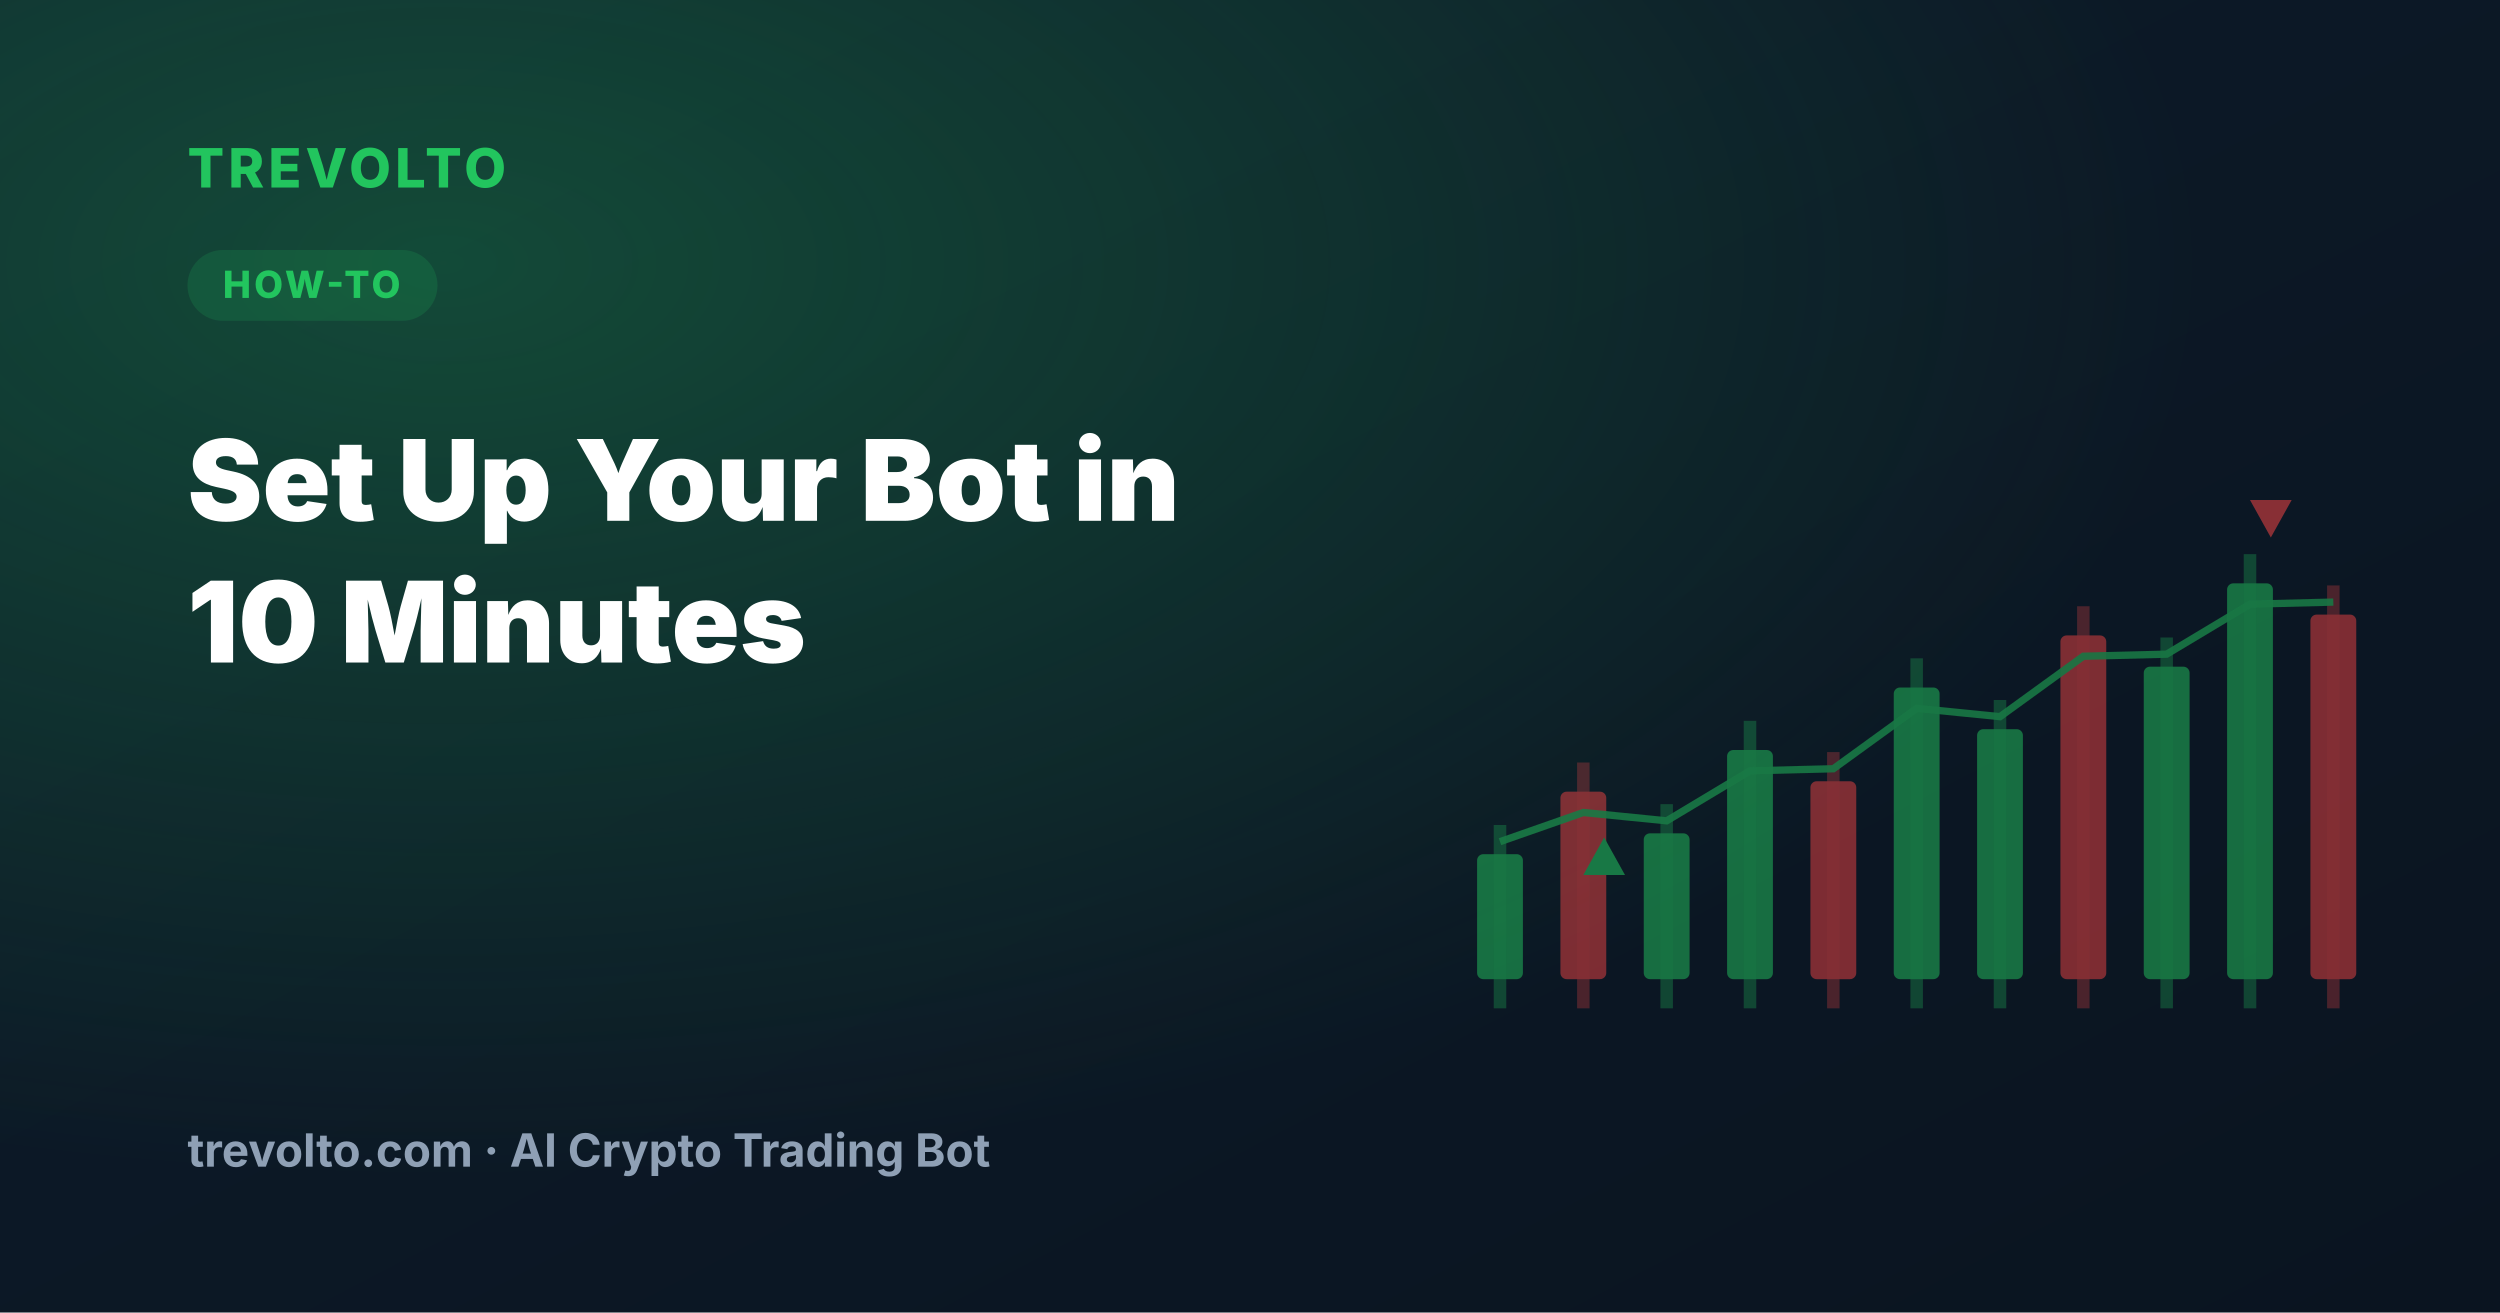
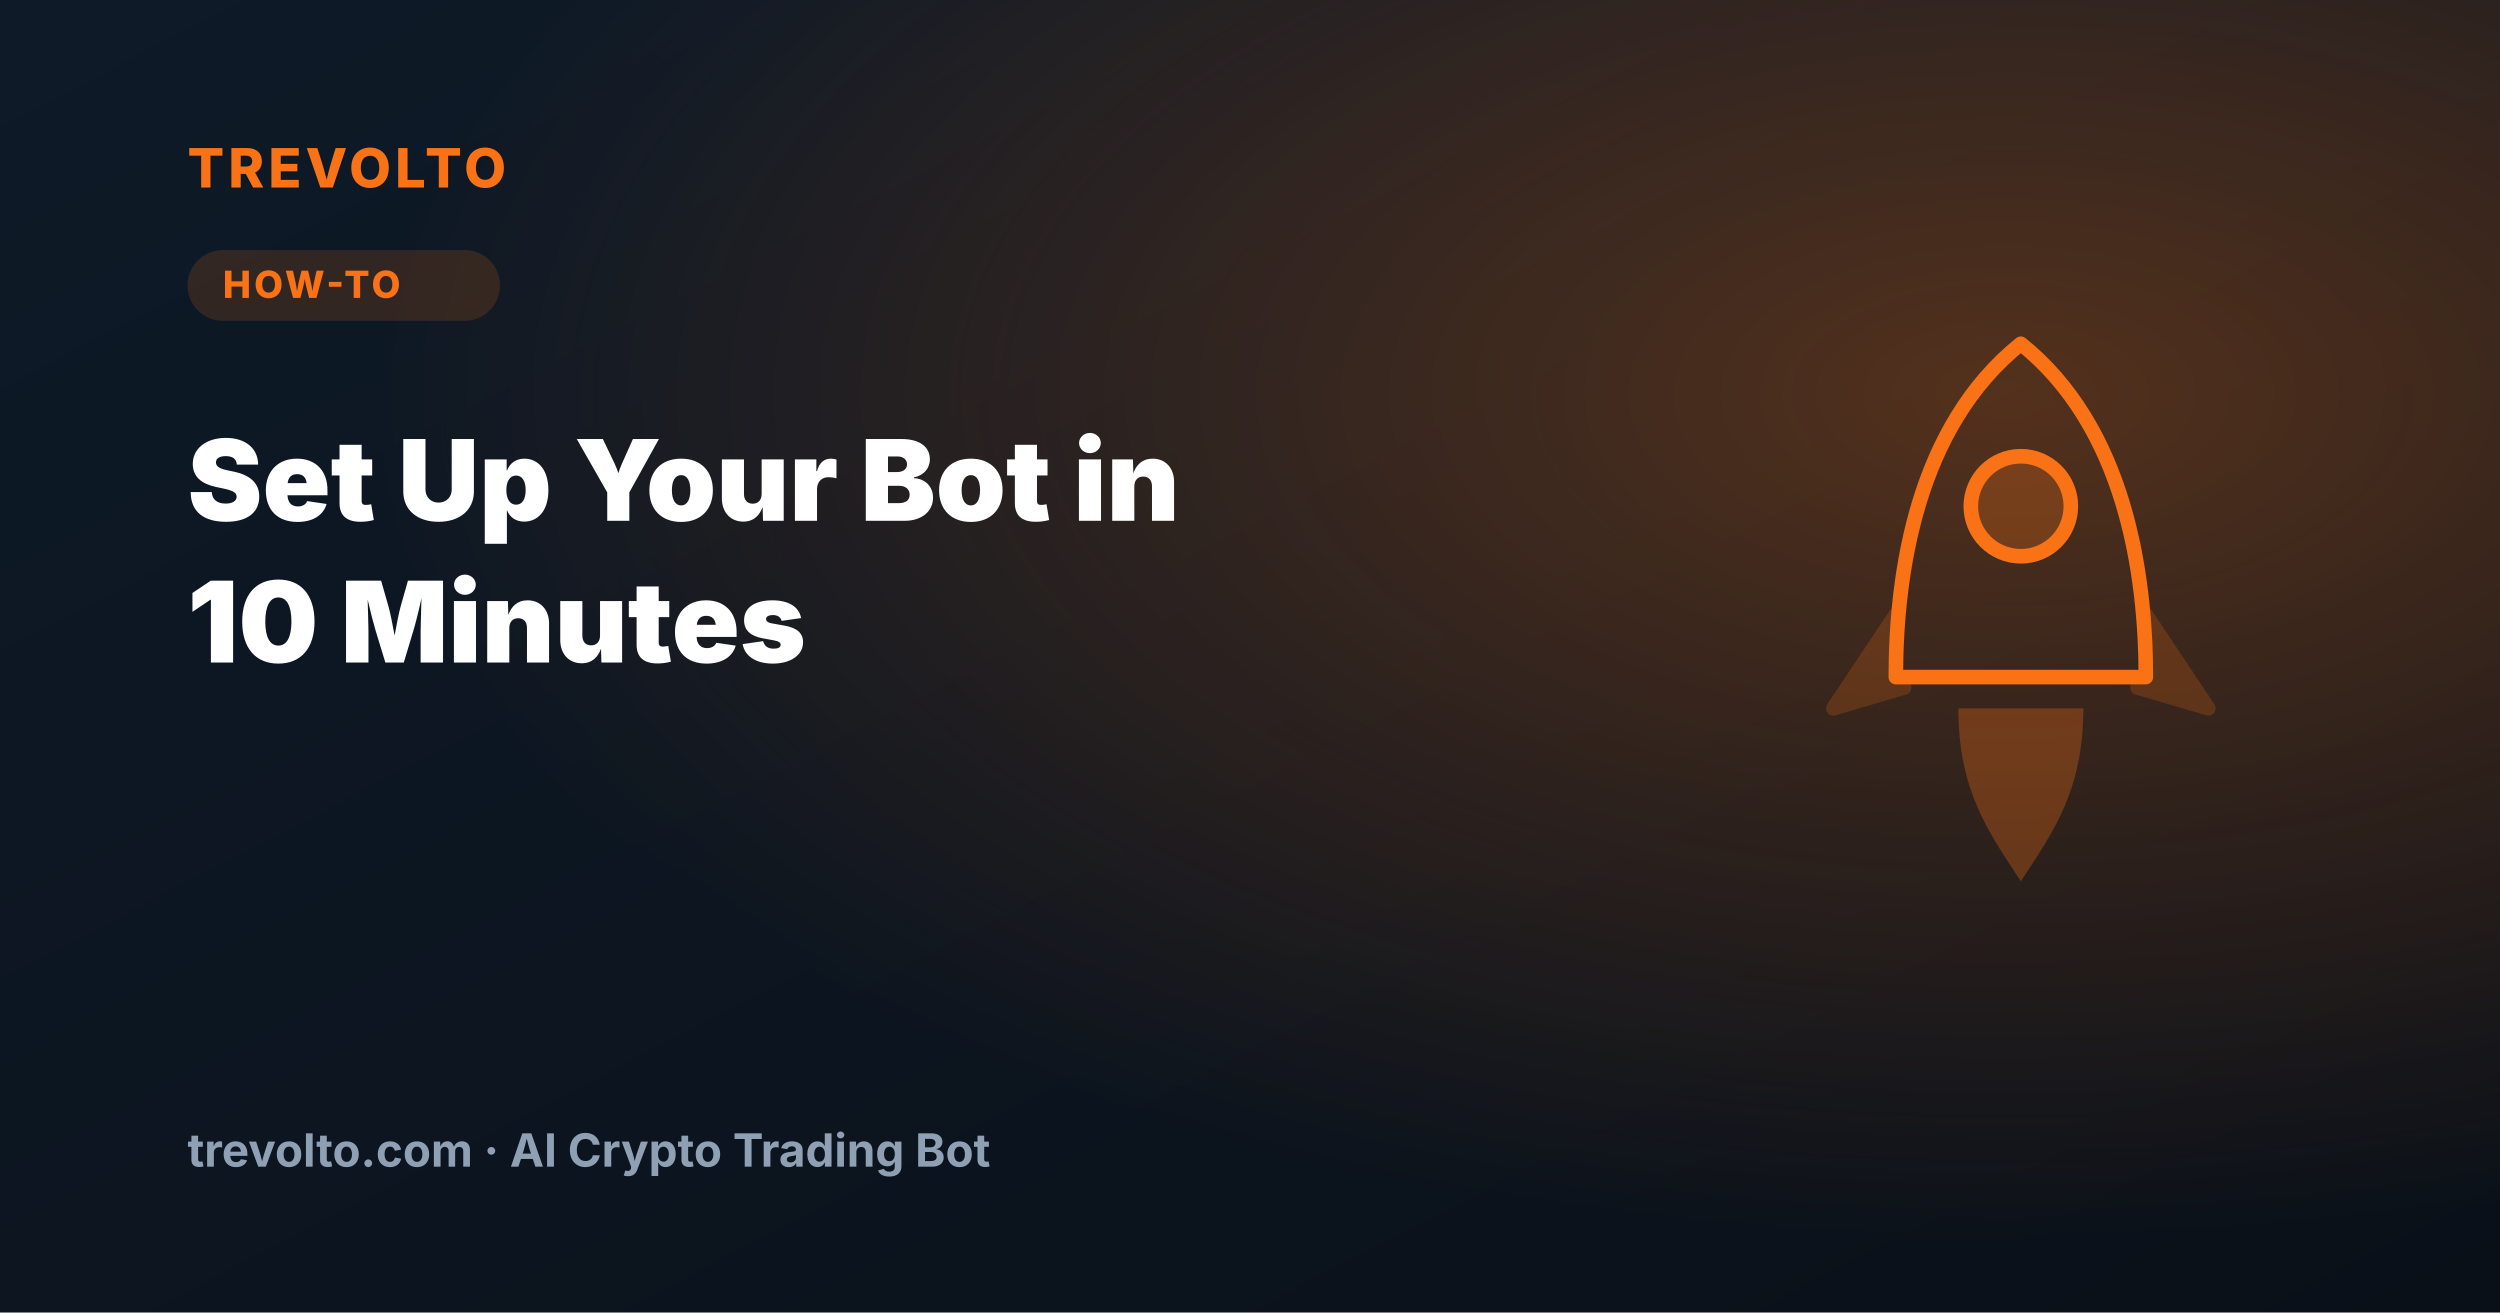
<svg xmlns="http://www.w3.org/2000/svg" viewBox="0 0 1200 630" width="1200" height="630" role="img" aria-label="Set Up Your Bot in 10 Minutes">
  <defs>
    <linearGradient id="bg" x1="0" y1="0" x2="1" y2="1">
-       <stop offset="0" stop-color="#0e1c2b" />
-       <stop offset="1" stop-color="#0a1420" />
+       <stop offset="0" stop-color="#0e1a28" />
+       <stop offset="1" stop-color="#0a1018" />
    </linearGradient>
-     <radialGradient id="glow" cx="18%" cy="20%" r="70%">
-       <stop offset="0" stop-color="#22c55e" stop-opacity=".28" />
-       <stop offset="1" stop-color="#22c55e" stop-opacity="0" />
+     <radialGradient id="glow" cx="80%" cy="30%" r="65%">
+       <stop offset="0" stop-color="#f97316" stop-opacity=".30" />
+       <stop offset="1" stop-color="#f97316" stop-opacity="0" />
    </radialGradient>
  </defs>
  <rect width="1200" height="630" fill="url(#bg)" />
  <rect width="1200" height="630" fill="url(#glow)" />
-   <g opacity=".55">
-     <rect x="717" y="396" width="6" height="88" fill="#22c55e" opacity=".5" />
-     <rect x="709" y="410" width="22" height="60" rx="3" fill="#22c55e" opacity=".9" />
-     <rect x="757" y="366" width="6" height="118" fill="#ef4444" opacity=".5" />
-     <rect x="749" y="380" width="22" height="90" rx="3" fill="#ef4444" opacity=".9" />
-     <rect x="797" y="386" width="6" height="98" fill="#22c55e" opacity=".5" />
-     <rect x="789" y="400" width="22" height="70" rx="3" fill="#22c55e" opacity=".9" />
-     <rect x="837" y="346" width="6" height="138" fill="#22c55e" opacity=".5" />
-     <rect x="829" y="360" width="22" height="110" rx="3" fill="#22c55e" opacity=".9" />
-     <rect x="877" y="361" width="6" height="123" fill="#ef4444" opacity=".5" />
-     <rect x="869" y="375" width="22" height="95" rx="3" fill="#ef4444" opacity=".9" />
-     <rect x="917" y="316" width="6" height="168" fill="#22c55e" opacity=".5" />
-     <rect x="909" y="330" width="22" height="140" rx="3" fill="#22c55e" opacity=".9" />
-     <rect x="957" y="336" width="6" height="148" fill="#22c55e" opacity=".5" />
-     <rect x="949" y="350" width="22" height="120" rx="3" fill="#22c55e" opacity=".9" />
-     <rect x="997" y="291" width="6" height="193" fill="#ef4444" opacity=".5" />
-     <rect x="989" y="305" width="22" height="165" rx="3" fill="#ef4444" opacity=".9" />
-     <rect x="1037" y="306" width="6" height="178" fill="#22c55e" opacity=".5" />
-     <rect x="1029" y="320" width="22" height="150" rx="3" fill="#22c55e" opacity=".9" />
-     <rect x="1077" y="266" width="6" height="218" fill="#22c55e" opacity=".5" />
-     <rect x="1069" y="280" width="22" height="190" rx="3" fill="#22c55e" opacity=".9" />
-     <rect x="1117" y="281" width="6" height="203" fill="#ef4444" opacity=".5" />
-     <rect x="1109" y="295" width="22" height="175" rx="3" fill="#ef4444" opacity=".9" />
-     <polyline points="720,404 760,390 800,394 840,370 880,369 920,340 960,344 1000,315 1040,314 1080,290 1120,289" fill="none" stroke="#22c55e" stroke-width="3.5" opacity=".9" />
-     <path d="M760 420 l10 -18 l10 18 z" fill="#22c55e" />
-     <path d="M1080 240 l10 18 l10 -18 z" fill="#ef4444" />
+   <g transform="translate(880,165)" fill="none" stroke="#f97316" stroke-width="7" stroke-linejoin="round" stroke-linecap="round">
+     <path d="M90 0 C140 40 150 110 150 160 L30 160 C30 110 40 40 90 0 Z" />
+     <circle cx="90" cy="78" r="24" fill="#f97316" opacity=".25" />
+     <circle cx="90" cy="78" r="24" />
+     <path d="M30 130 L0 175 L34 165" fill="#f97316" opacity=".2" />
+     <path d="M150 130 L180 175 L146 165" fill="#f97316" opacity=".2" />
+     <path d="M60 175 C60 215 75 235 90 258 C105 235 120 215 120 175" fill="#f97316" opacity=".3" stroke="none" />
  </g>
-   <rect x="0" y="0" width="1200" height="630" fill="none" />
  <g font-family="Inter, -apple-system, Segoe UI, sans-serif">
-     <text x="90" y="90" font-size="26" font-weight="800" letter-spacing="2" fill="#22c55e">TREVOLTO</text>
-     <rect x="90" y="120" width="120" height="34" rx="17" fill="#22c55e" opacity=".16" />
-     <text x="107" y="143" font-size="18" font-weight="800" letter-spacing="1.5" fill="#22c55e">HOW-TO</text>
+     <text x="90" y="90" font-size="26" font-weight="800" letter-spacing="2" fill="#f97316">TREVOLTO</text>
+     <rect x="90" y="120" width="150" height="34" rx="17" fill="#f97316" opacity=".16" />
+     <text x="107" y="143" font-size="18" font-weight="800" letter-spacing="1.5" fill="#f97316">HOW-TO</text>
    <text x="90" y="250" font-size="54" font-weight="900" fill="#ffffff">
      <tspan x="90" dy="0">Set Up Your Bot in</tspan>
      <tspan x="90" dy="68">10 Minutes</tspan>
    </text>
    <text x="90" y="560" font-size="22" font-weight="700" fill="#8fa0b5">trevolto.com  ·  AI Crypto Trading Bot</text>
  </g>
</svg>
